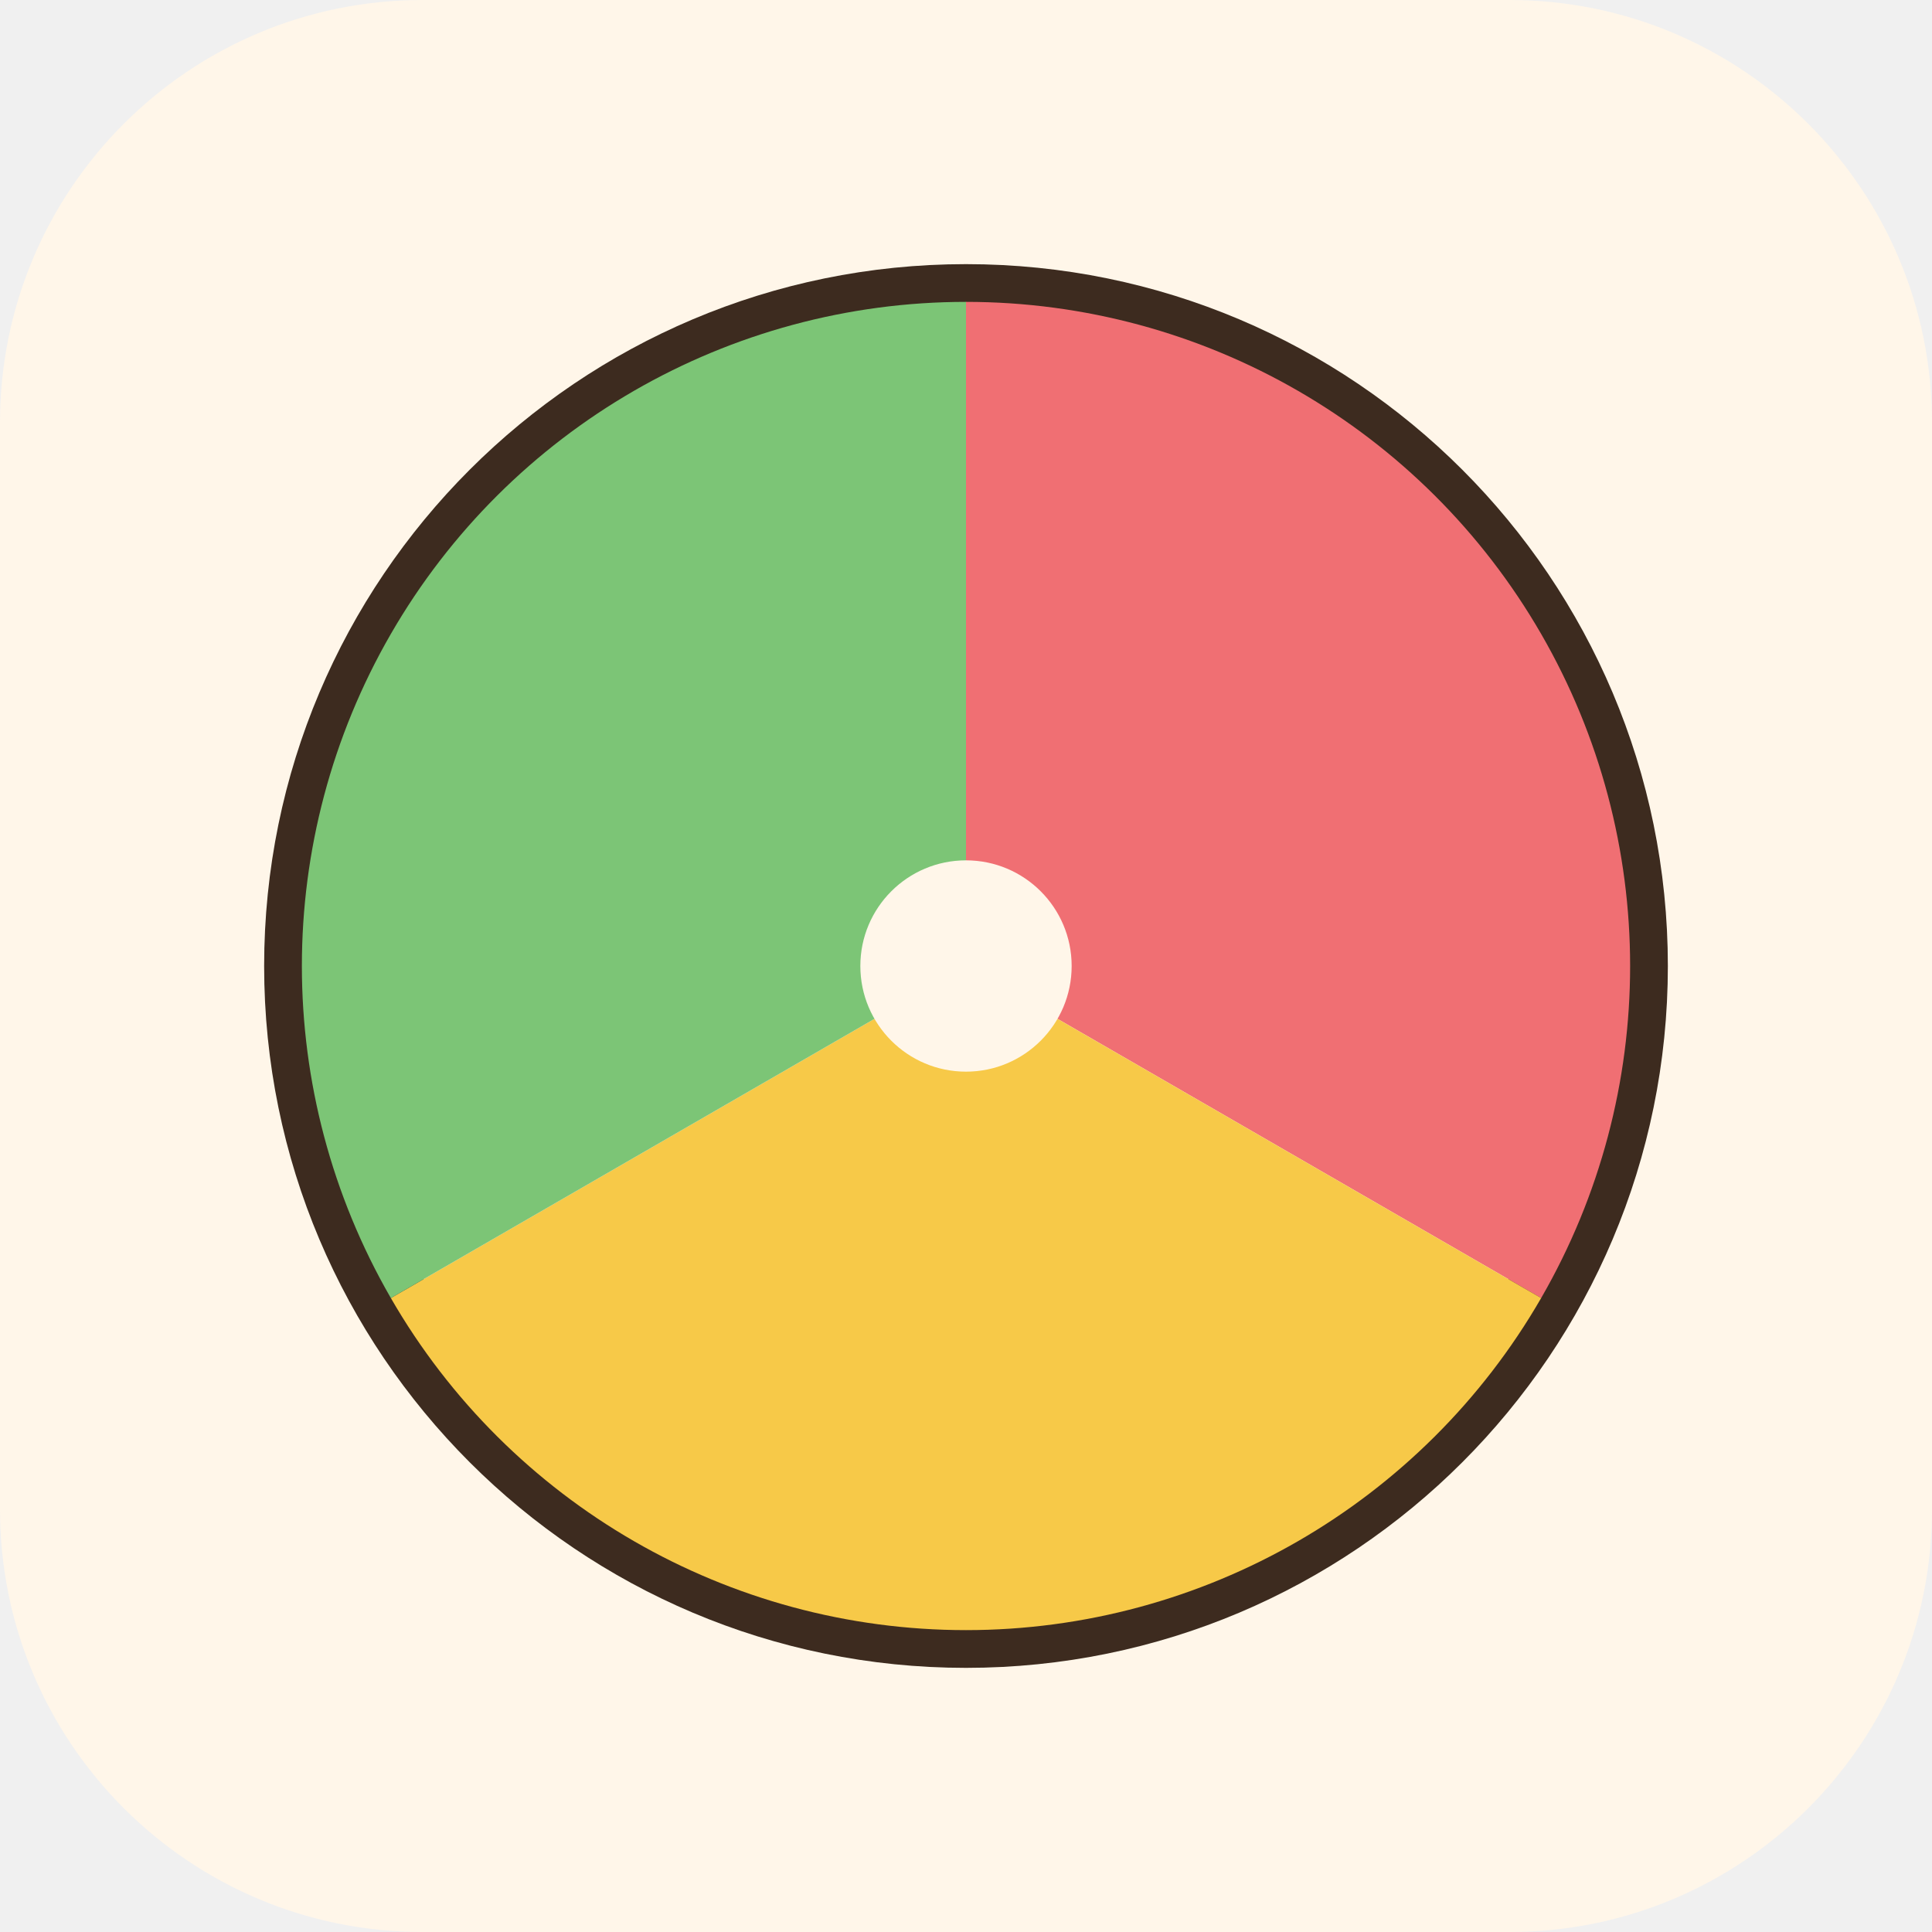
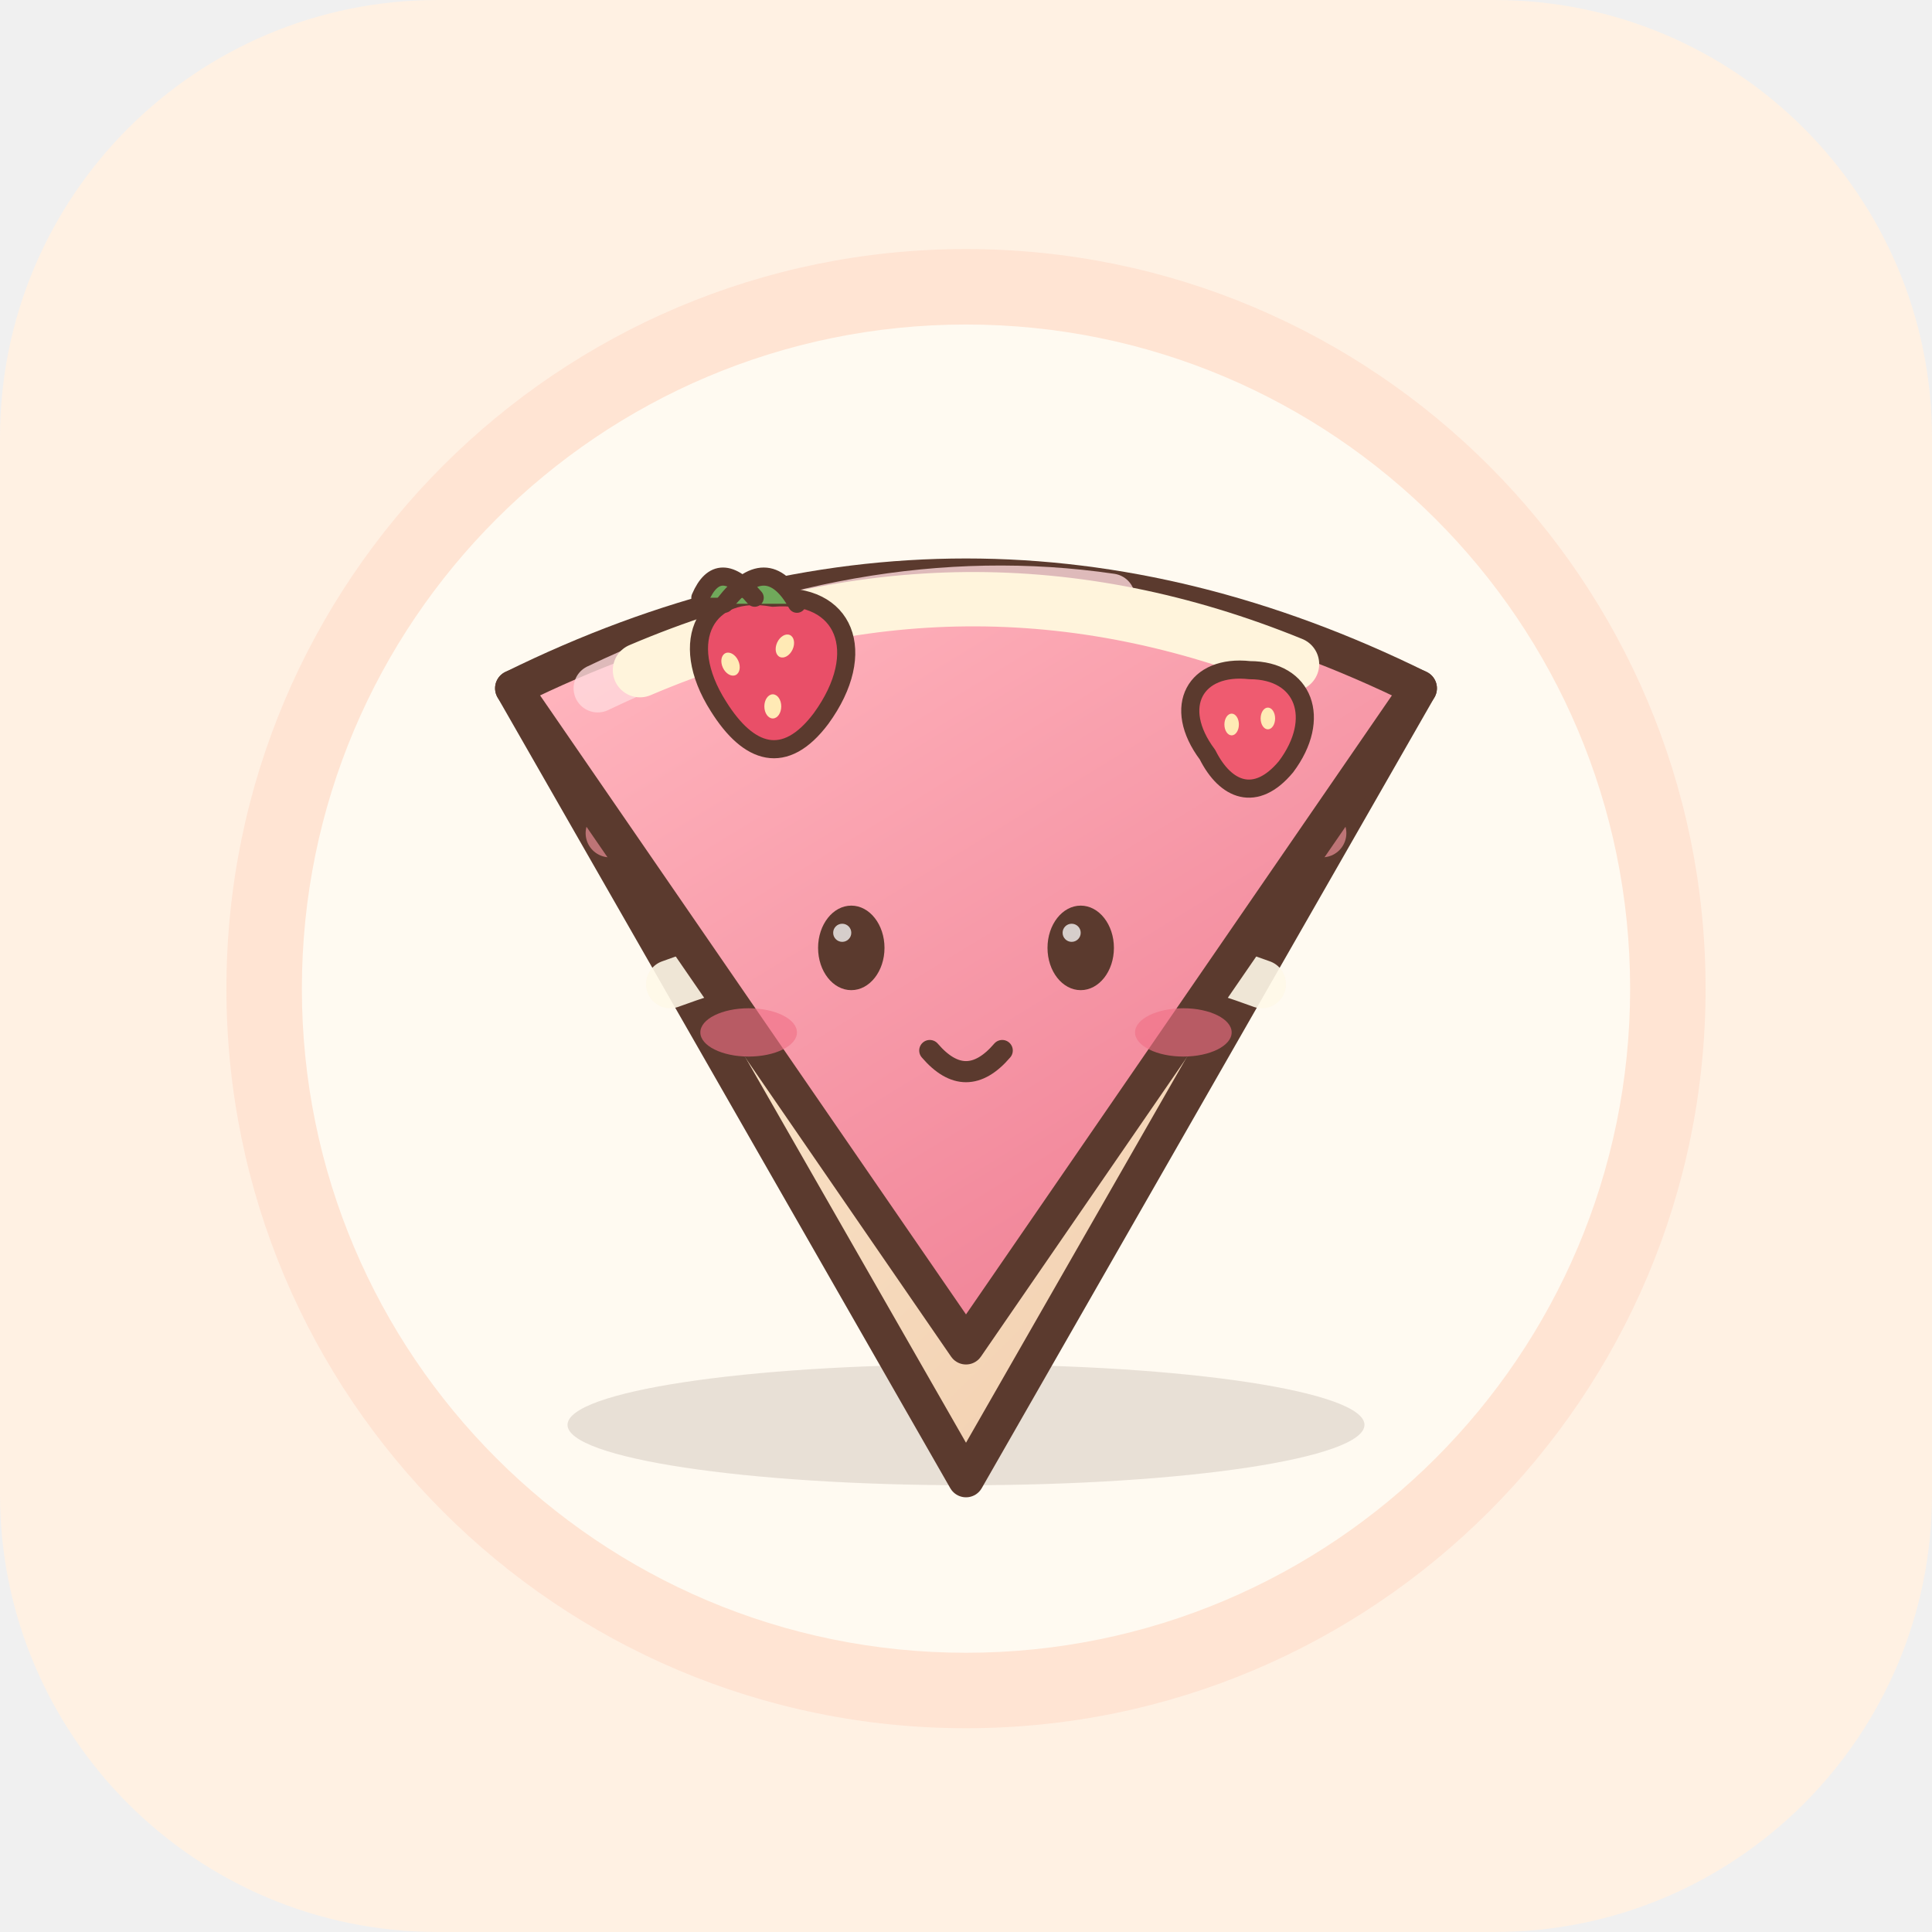
<svg xmlns="http://www.w3.org/2000/svg" viewBox="0 0 512 512">
-   <rect width="512" height="512" rx="112" fill="#fff6e9" />
-   <circle cx="256" cy="256" r="176" fill="#ffffff" stroke="#3d2b1f" stroke-width="20" />
-   <path d="M256 256 L256 80 A176 176 0 0 1 408.42 344 Z" fill="#f06f73" />
-   <path d="M256 256 L408.42 344 A176 176 0 0 1 103.58 344 Z" fill="#f7c948" />
-   <path d="M256 256 L103.58 344 A176 176 0 0 1 256 80 Z" fill="#7cc576" />
-   <circle cx="256" cy="256" r="28" fill="#fff6e9" />
+   <rect width="512" height="512" rx="116" fill="#fff1e3" />
+   <circle cx="256" cy="262" r="196" fill="#ffd9c7" opacity=".55" />
+   <circle cx="256" cy="262" r="176" fill="#fffaf1" />
+   <g transform="translate(96 88) scale(1.6)">
+     <defs>
+       <linearGradient id="side" x1="0" y1="0" x2="1" y2="1">
+         <stop stop-color="#fff1d8" />
+         <stop offset="1" stop-color="#efc8a7" />
+       </linearGradient>
+       <linearGradient id="top" x1=".15" y1=".05" x2=".8" y2=".95">
+         <stop stop-color="#ffb4bd" />
+         <stop offset="1" stop-color="#ef7f94" />
+       </linearGradient>
+     </defs>
+     <ellipse cx="100" cy="181" rx="66" ry="10" fill="#5b3a2e" opacity=".14" />
+     <path d="M25 59 Q100 27 175 59 L100 190Z" fill="url(#side)" stroke="#5b3a2e" stroke-width="6" stroke-linejoin="round" />
+     <path d="M41 83 Q100 60 159 83" fill="none" stroke="#e38b91" stroke-width="8" stroke-linecap="round" opacity=".72" />
+     <path d="M51 108 Q100 90 149 108" fill="none" stroke="#fff8e8" stroke-width="8" stroke-linecap="round" opacity=".9" />
+     <path d="M25 59 Q100 22 175 59 L100 168Z" fill="url(#top)" stroke="#5b3a2e" stroke-width="6" stroke-linejoin="round" />
+     <path d="M39 59 Q83 38 124 44" fill="none" stroke="#ffd9dd" stroke-width="8" stroke-linecap="round" opacity=".8" />
+     <path d="M46 56 Q100 33 154 55" fill="none" stroke="#fff4dc" stroke-width="9" stroke-linecap="round" />
+     <g stroke="#5b3a2e" stroke-width="3" stroke-linejoin="round">
+       <path d="M59 62 C52 51 57 42 68 44 C80 43 84 53 76 64 C70 72 64 70 59 62Z" fill="#e94f68" />
+       <path d="M60 45 Q67 36 72 45 M65 44 Q59 37 56 44" fill="#70a95b" stroke-linecap="round" />
+       <path d="M140 70 C134 62 138 55 147 56 C156 56 159 64 153 72 C148 78 143 76 140 70Z" fill="#ef5b70" />
+     </g>
+     <g fill="#ffeab5">
+       <ellipse cx="61" cy="55" rx="1.4" ry="2" transform="rotate(-25 61 55)" />
+       <ellipse cx="70" cy="52" rx="1.4" ry="2" transform="rotate(25 70 52)" />
+       <ellipse cx="68" cy="62" rx="1.4" ry="2" />
+       <ellipse cx="144" cy="65" rx="1.2" ry="1.8" />
+       <ellipse cx="150" cy="64" rx="1.2" ry="1.8" />
+     </g>
+     <g fill="#5b3a2e">
+       <ellipse cx="81" cy="102" rx="5.5" ry="7" />
+       <ellipse cx="119" cy="102" rx="5.5" ry="7" />
+     </g>
+     <g fill="#fff" opacity=".75">
+       <circle cx="79.5" cy="99.5" r="1.5" />
+       <circle cx="117.5" cy="99.5" r="1.5" />
+     </g>
+     <path d="M94 119 Q100 126 106 119" fill="none" stroke="#5b3a2e" stroke-width="3.5" stroke-linecap="round" />
+     <g fill="#f06f86" opacity=".62">
+       <ellipse cx="64" cy="116" rx="8" ry="4" />
+       <ellipse cx="136" cy="116" rx="8" ry="4" />
+     </g>
+   </g>
</svg>
